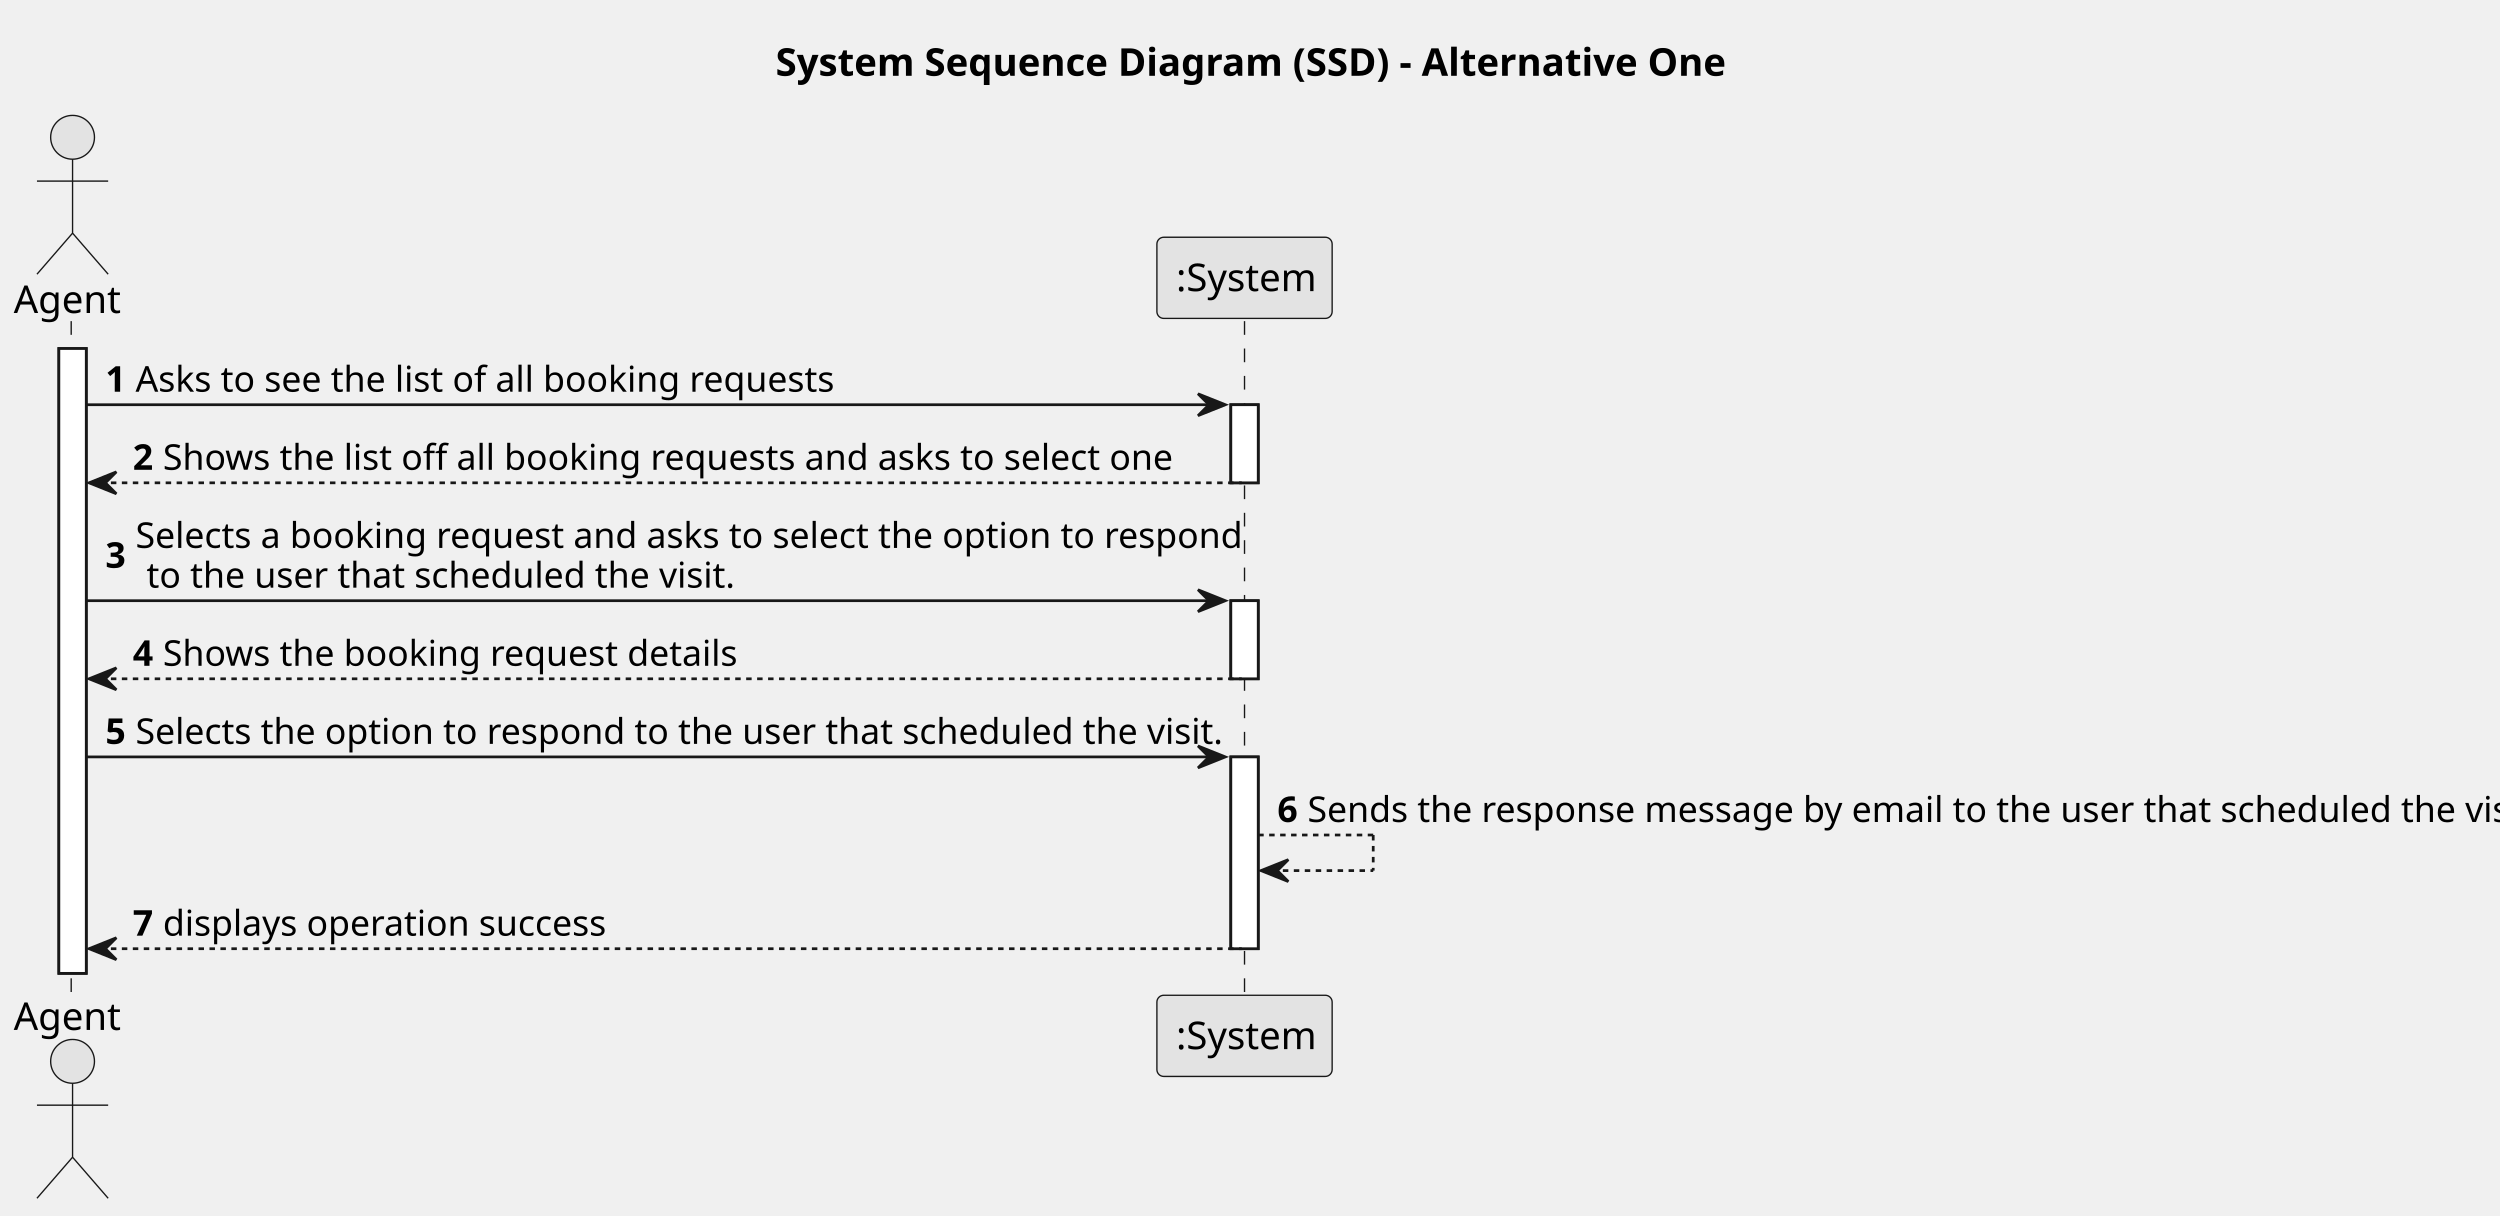
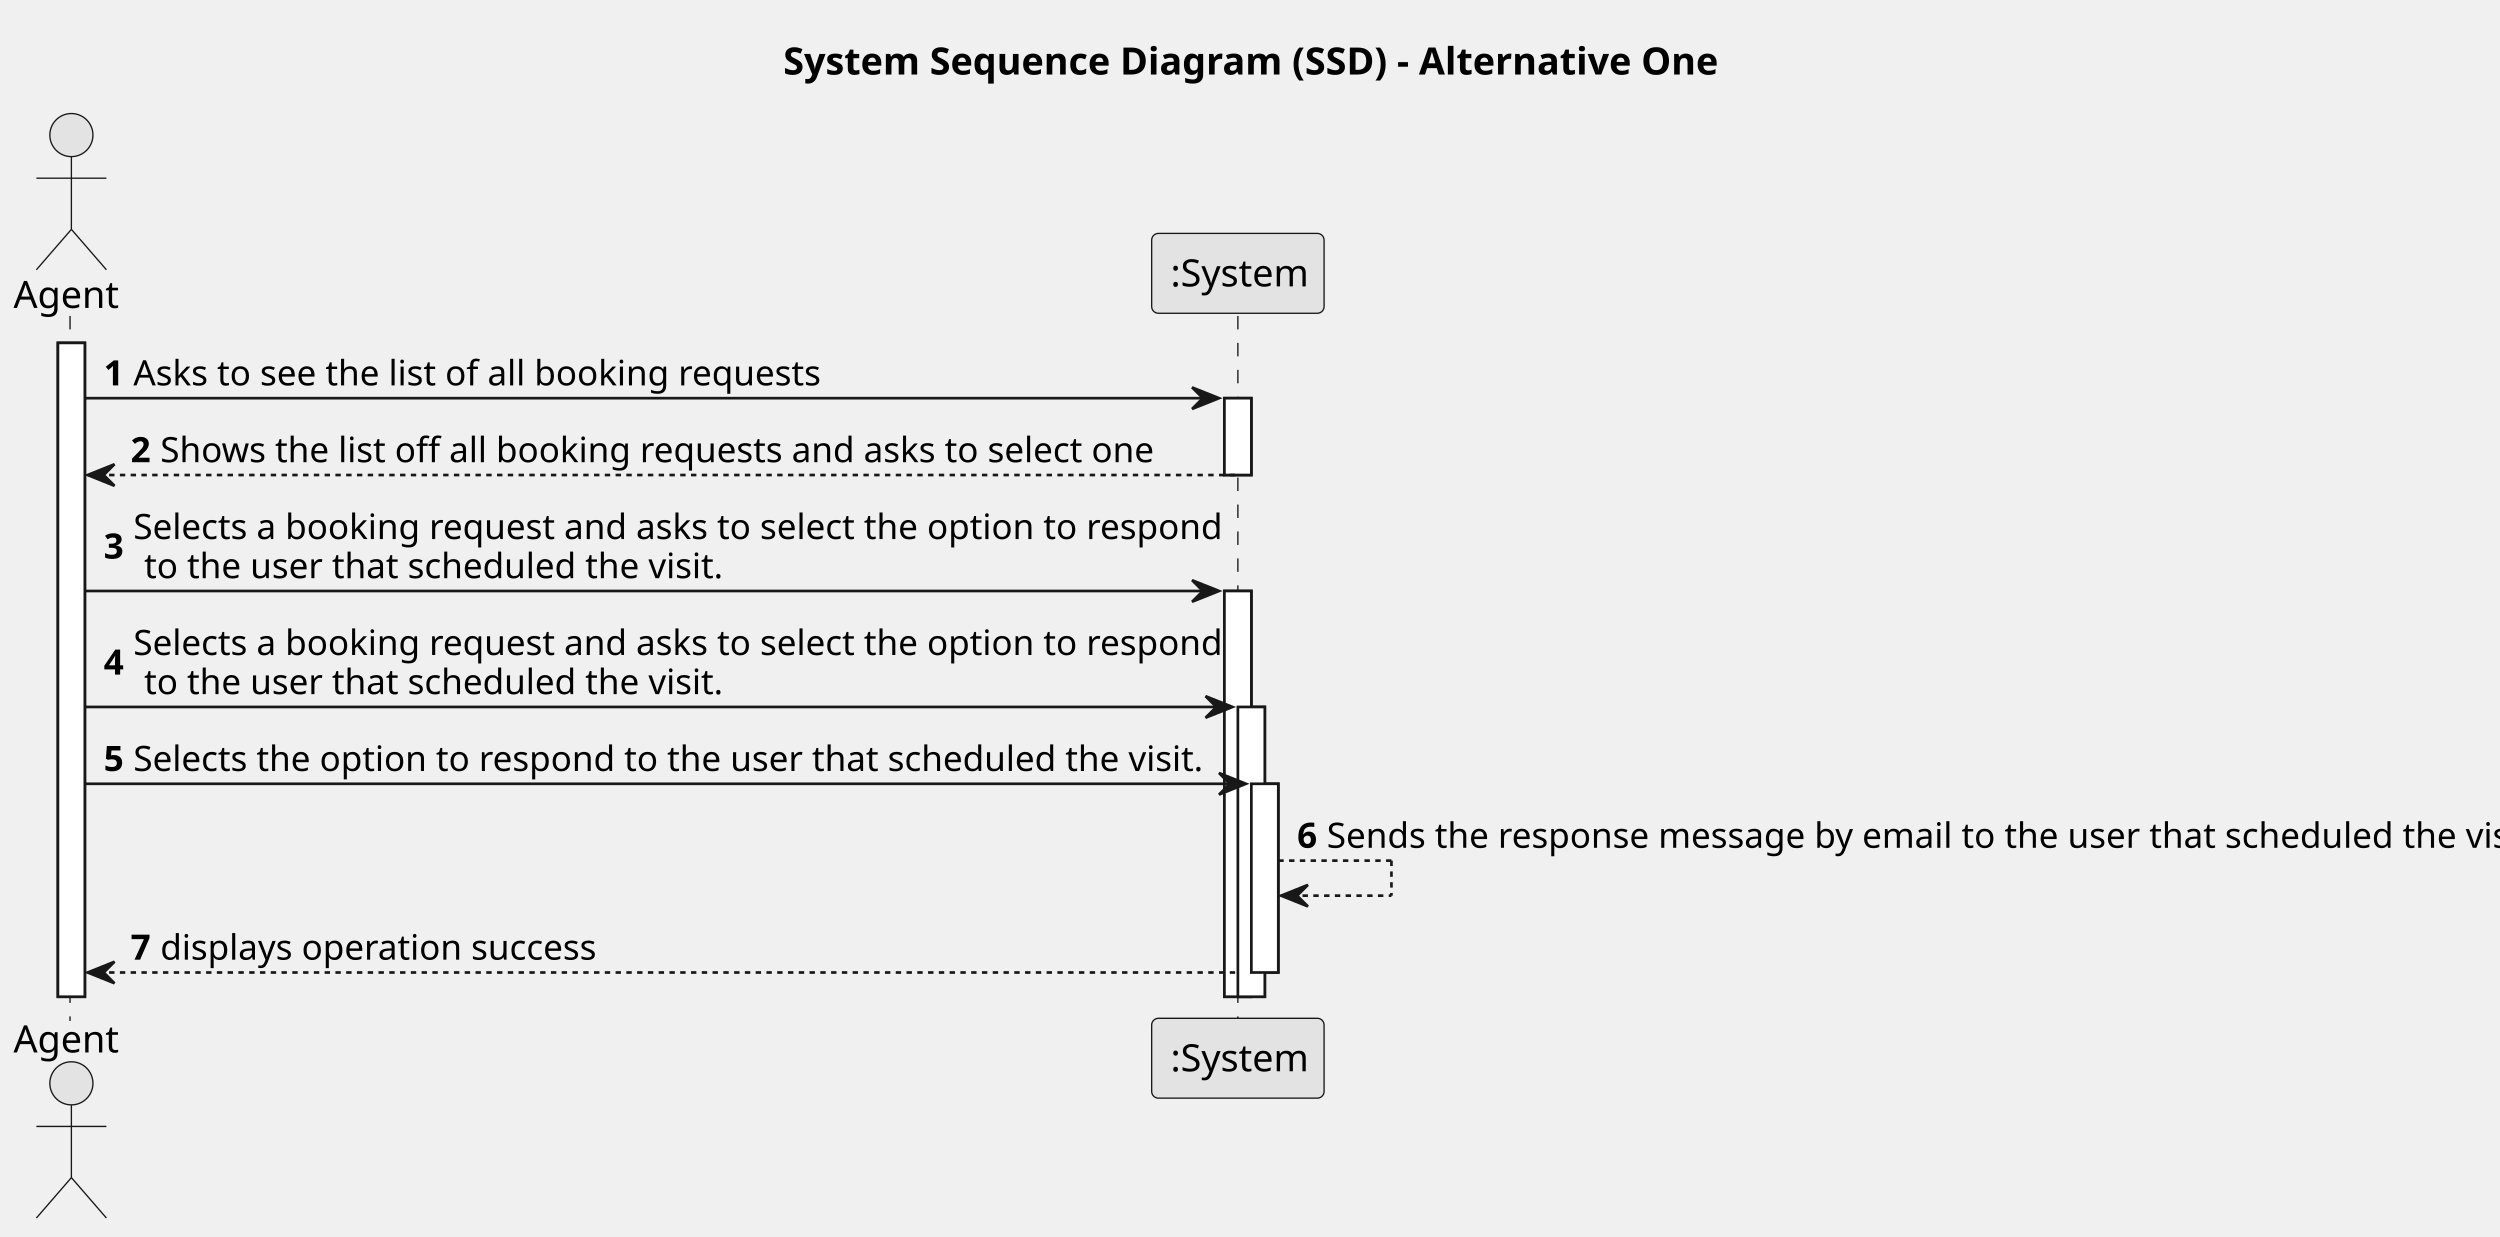
- <svg xmlns="http://www.w3.org/2000/svg" contentStyleType="text/css" height="444px" preserveAspectRatio="none" style="width:913px;height:444px;background:#FFFFFF;" version="1.1" viewBox="0 0 913 444" width="913px" zoomAndPan="magnify">
+ <svg xmlns="http://www.w3.org/2000/svg" contentStyleType="text/css" height="459px" preserveAspectRatio="none" style="width:928px;height:459px;background:#FFFFFF;" version="1.1" viewBox="0 0 928 459" width="928px" zoomAndPan="magnify">
  <defs />
  <g>
-     <text fill="#000000" font-family="sans-serif" font-size="14" font-weight="bold" lengthAdjust="spacing" textLength="351" x="283.25" y="27.674">System Sequence Diagram (SSD) - Alternative One</text>
-     <rect fill="#FFFFFF" height="228.188" style="stroke:#181818;stroke-width:1.0;" width="10" x="21.5" y="127.281" />
-     <rect fill="#FFFFFF" height="28.523" style="stroke:#181818;stroke-width:1.0;" width="10" x="449.5" y="147.805" />
-     <rect fill="#FFFFFF" height="28.523" style="stroke:#181818;stroke-width:1.0;" width="10" x="449.5" y="219.375" />
-     <rect fill="#FFFFFF" height="70.047" style="stroke:#181818;stroke-width:1.0;" width="10" x="449.5" y="276.422" />
-     <line style="stroke:#181818;stroke-width:0.5;stroke-dasharray:5.0,5.0;" x1="26" x2="26" y1="117.281" y2="364.469" />
-     <line style="stroke:#181818;stroke-width:0.5;stroke-dasharray:5.0,5.0;" x1="454.5" x2="454.5" y1="117.281" y2="364.469" />
+     <text fill="#000000" font-family="sans-serif" font-size="14" font-weight="bold" lengthAdjust="spacing" textLength="351" x="290.75" y="27.674">System Sequence Diagram (SSD) - Alternative One</text>
+     <rect fill="#FFFFFF" height="242.711" style="stroke:#181818;stroke-width:1.0;" width="10" x="21.5" y="127.281" />
+     <rect fill="#FFFFFF" height="28.523" style="stroke:#181818;stroke-width:1.0;" width="10" x="454.5" y="147.805" />
+     <rect fill="#FFFFFF" height="150.617" style="stroke:#181818;stroke-width:1.0;" width="10" x="454.5" y="219.375" />
+     <rect fill="#FFFFFF" height="107.57" style="stroke:#181818;stroke-width:1.0;" width="10" x="459.5" y="262.422" />
+     <rect fill="#FFFFFF" height="70.047" style="stroke:#181818;stroke-width:1.0;" width="10" x="464.5" y="290.945" />
+     <line style="stroke:#181818;stroke-width:0.5;stroke-dasharray:5.0,5.0;" x1="26" x2="26" y1="117.281" y2="378.992" />
+     <line style="stroke:#181818;stroke-width:0.5;stroke-dasharray:5.0,5.0;" x1="459.5" x2="459.5" y1="117.281" y2="378.992" />
    <text fill="#000000" font-family="sans-serif" font-size="14" lengthAdjust="spacing" textLength="37" x="5" y="114.314">Agent</text>
    <ellipse cx="26.5" cy="50.141" fill="#E3E3E3" rx="8" ry="8" style="stroke:#181818;stroke-width:0.5;" />
    <path d="M26.5,58.141 L26.5,85.141 M13.5,66.141 L39.5,66.141 M26.5,85.141 L13.5,100.141 M26.5,85.141 L39.5,100.141 " fill="none" style="stroke:#181818;stroke-width:0.5;" />
-     <text fill="#000000" font-family="sans-serif" font-size="14" lengthAdjust="spacing" textLength="37" x="5" y="376.143">Agent</text>
-     <ellipse cx="26.5" cy="387.609" fill="#E3E3E3" rx="8" ry="8" style="stroke:#181818;stroke-width:0.5;" />
-     <path d="M26.5,395.609 L26.5,422.609 M13.5,403.609 L39.5,403.609 M26.5,422.609 L13.5,437.609 M26.5,422.609 L39.5,437.609 " fill="none" style="stroke:#181818;stroke-width:0.5;" />
-     <rect fill="#E3E3E3" height="29.641" rx="2.5" ry="2.5" style="stroke:#181818;stroke-width:0.5;" width="64" x="422.5" y="86.641" />
-     <text fill="#000000" font-family="sans-serif" font-size="14" lengthAdjust="spacing" textLength="50" x="429.5" y="106.314">:System</text>
-     <rect fill="#E3E3E3" height="29.641" rx="2.5" ry="2.5" style="stroke:#181818;stroke-width:0.5;" width="64" x="422.5" y="363.469" />
-     <text fill="#000000" font-family="sans-serif" font-size="14" lengthAdjust="spacing" textLength="50" x="429.5" y="383.143">:System</text>
-     <rect fill="#FFFFFF" height="228.188" style="stroke:#181818;stroke-width:1.0;" width="10" x="21.5" y="127.281" />
-     <rect fill="#FFFFFF" height="28.523" style="stroke:#181818;stroke-width:1.0;" width="10" x="449.5" y="147.805" />
-     <rect fill="#FFFFFF" height="28.523" style="stroke:#181818;stroke-width:1.0;" width="10" x="449.5" y="219.375" />
-     <rect fill="#FFFFFF" height="70.047" style="stroke:#181818;stroke-width:1.0;" width="10" x="449.5" y="276.422" />
-     <polygon fill="#181818" points="437.5,143.805,447.5,147.805,437.5,151.805,441.5,147.805" style="stroke:#181818;stroke-width:1.0;" />
-     <line style="stroke:#181818;stroke-width:1.0;" x1="31.5" x2="443.5" y1="147.805" y2="147.805" />
+     <text fill="#000000" font-family="sans-serif" font-size="14" lengthAdjust="spacing" textLength="37" x="5" y="390.666">Agent</text>
+     <ellipse cx="26.5" cy="402.133" fill="#E3E3E3" rx="8" ry="8" style="stroke:#181818;stroke-width:0.5;" />
+     <path d="M26.5,410.133 L26.5,437.133 M13.5,418.133 L39.5,418.133 M26.5,437.133 L13.5,452.133 M26.5,437.133 L39.5,452.133 " fill="none" style="stroke:#181818;stroke-width:0.5;" />
+     <rect fill="#E3E3E3" height="29.641" rx="2.5" ry="2.5" style="stroke:#181818;stroke-width:0.5;" width="64" x="427.5" y="86.641" />
+     <text fill="#000000" font-family="sans-serif" font-size="14" lengthAdjust="spacing" textLength="50" x="434.5" y="106.314">:System</text>
+     <rect fill="#E3E3E3" height="29.641" rx="2.5" ry="2.5" style="stroke:#181818;stroke-width:0.5;" width="64" x="427.5" y="377.992" />
+     <text fill="#000000" font-family="sans-serif" font-size="14" lengthAdjust="spacing" textLength="50" x="434.5" y="397.666">:System</text>
+     <rect fill="#FFFFFF" height="242.711" style="stroke:#181818;stroke-width:1.0;" width="10" x="21.5" y="127.281" />
+     <rect fill="#FFFFFF" height="28.523" style="stroke:#181818;stroke-width:1.0;" width="10" x="454.5" y="147.805" />
+     <rect fill="#FFFFFF" height="150.617" style="stroke:#181818;stroke-width:1.0;" width="10" x="454.5" y="219.375" />
+     <rect fill="#FFFFFF" height="107.57" style="stroke:#181818;stroke-width:1.0;" width="10" x="459.5" y="262.422" />
+     <rect fill="#FFFFFF" height="70.047" style="stroke:#181818;stroke-width:1.0;" width="10" x="464.5" y="290.945" />
+     <polygon fill="#181818" points="442.5,143.805,452.5,147.805,442.5,151.805,446.5,147.805" style="stroke:#181818;stroke-width:1.0;" />
+     <line style="stroke:#181818;stroke-width:1.0;" x1="31.5" x2="448.5" y1="147.805" y2="147.805" />
    <text fill="#000000" font-family="sans-serif" font-size="13" font-weight="bold" lengthAdjust="spacing" textLength="7" x="38.5" y="143.05">1</text>
    <text fill="#000000" font-family="sans-serif" font-size="13" lengthAdjust="spacing" textLength="247" x="49.5" y="143.05">Asks to see the list of all booking requests</text>
    <polygon fill="#181818" points="42.5,172.328,32.5,176.328,42.5,180.328,38.5,176.328" style="stroke:#181818;stroke-width:1.0;" />
-     <line style="stroke:#181818;stroke-width:1.0;stroke-dasharray:2.0,2.0;" x1="36.5" x2="453.5" y1="176.328" y2="176.328" />
+     <line style="stroke:#181818;stroke-width:1.0;stroke-dasharray:2.0,2.0;" x1="36.5" x2="458.5" y1="176.328" y2="176.328" />
    <text fill="#000000" font-family="sans-serif" font-size="13" font-weight="bold" lengthAdjust="spacing" textLength="7" x="48.5" y="171.573">2</text>
    <text fill="#000000" font-family="sans-serif" font-size="13" lengthAdjust="spacing" textLength="355" x="59.5" y="171.573">Shows the list off all booking requests and asks to select one</text>
-     <polygon fill="#181818" points="437.5,215.375,447.5,219.375,437.5,223.375,441.5,219.375" style="stroke:#181818;stroke-width:1.0;" />
-     <line style="stroke:#181818;stroke-width:1.0;" x1="31.5" x2="443.5" y1="219.375" y2="219.375" />
+     <polygon fill="#181818" points="442.5,215.375,452.5,219.375,442.5,223.375,446.5,219.375" style="stroke:#181818;stroke-width:1.0;" />
+     <line style="stroke:#181818;stroke-width:1.0;" x1="31.5" x2="448.5" y1="219.375" y2="219.375" />
    <text fill="#000000" font-family="sans-serif" font-size="13" font-weight="bold" lengthAdjust="spacing" textLength="7" x="38.5" y="207.358">3</text>
    <text fill="#000000" font-family="sans-serif" font-size="13" lengthAdjust="spacing" textLength="388" x="49.5" y="200.097">Selects a booking request and asks to select the option to respond</text>
    <text fill="#000000" font-family="sans-serif" font-size="13" lengthAdjust="spacing" textLength="203" x="53.5" y="214.62">to the user that scheduled the visit.</text>
-     <polygon fill="#181818" points="42.5,243.898,32.5,247.898,42.5,251.898,38.5,247.898" style="stroke:#181818;stroke-width:1.0;" />
-     <line style="stroke:#181818;stroke-width:1.0;stroke-dasharray:2.0,2.0;" x1="36.5" x2="453.5" y1="247.898" y2="247.898" />
-     <text fill="#000000" font-family="sans-serif" font-size="13" font-weight="bold" lengthAdjust="spacing" textLength="7" x="48.5" y="243.144">4</text>
-     <text fill="#000000" font-family="sans-serif" font-size="13" lengthAdjust="spacing" textLength="199" x="59.5" y="243.144">Shows the booking request details</text>
-     <polygon fill="#181818" points="437.5,272.422,447.5,276.422,437.5,280.422,441.5,276.422" style="stroke:#181818;stroke-width:1.0;" />
-     <line style="stroke:#181818;stroke-width:1.0;" x1="31.5" x2="443.5" y1="276.422" y2="276.422" />
-     <text fill="#000000" font-family="sans-serif" font-size="13" font-weight="bold" lengthAdjust="spacing" textLength="7" x="38.5" y="271.667">5</text>
-     <text fill="#000000" font-family="sans-serif" font-size="13" lengthAdjust="spacing" textLength="377" x="49.5" y="271.667">Selects the option to respond to the user that scheduled the visit.</text>
-     <line style="stroke:#181818;stroke-width:1.0;stroke-dasharray:2.0,2.0;" x1="459.5" x2="501.5" y1="304.945" y2="304.945" />
-     <line style="stroke:#181818;stroke-width:1.0;stroke-dasharray:2.0,2.0;" x1="501.5" x2="501.5" y1="304.945" y2="317.945" />
-     <line style="stroke:#181818;stroke-width:1.0;stroke-dasharray:2.0,2.0;" x1="460.5" x2="501.5" y1="317.945" y2="317.945" />
-     <polygon fill="#181818" points="470.5,313.945,460.5,317.945,470.5,321.945,466.5,317.945" style="stroke:#181818;stroke-width:1.0;" />
-     <text fill="#000000" font-family="sans-serif" font-size="13" font-weight="bold" lengthAdjust="spacing" textLength="7" x="466.5" y="300.19">6</text>
-     <text fill="#000000" font-family="sans-serif" font-size="13" lengthAdjust="spacing" textLength="429" x="477.5" y="300.19">Sends the response message by email to the user that scheduled the visit</text>
-     <polygon fill="#181818" points="42.5,342.469,32.5,346.469,42.5,350.469,38.5,346.469" style="stroke:#181818;stroke-width:1.0;" />
-     <line style="stroke:#181818;stroke-width:1.0;stroke-dasharray:2.0,2.0;" x1="36.5" x2="453.5" y1="346.469" y2="346.469" />
-     <text fill="#000000" font-family="sans-serif" font-size="13" font-weight="bold" lengthAdjust="spacing" textLength="7" x="48.5" y="341.714">7</text>
-     <text fill="#000000" font-family="sans-serif" font-size="13" lengthAdjust="spacing" textLength="158" x="59.5" y="341.714">displays operation success</text>
+     <polygon fill="#181818" points="447.5,258.422,457.5,262.422,447.5,266.422,451.5,262.422" style="stroke:#181818;stroke-width:1.0;" />
+     <line style="stroke:#181818;stroke-width:1.0;" x1="31.5" x2="453.5" y1="262.422" y2="262.422" />
+     <text fill="#000000" font-family="sans-serif" font-size="13" font-weight="bold" lengthAdjust="spacing" textLength="7" x="38.5" y="250.405">4</text>
+     <text fill="#000000" font-family="sans-serif" font-size="13" lengthAdjust="spacing" textLength="388" x="49.5" y="243.144">Selects a booking request and asks to select the option to respond</text>
+     <text fill="#000000" font-family="sans-serif" font-size="13" lengthAdjust="spacing" textLength="203" x="53.5" y="257.667">to the user that scheduled the visit.</text>
+     <polygon fill="#181818" points="452.5,286.945,462.5,290.945,452.5,294.945,456.5,290.945" style="stroke:#181818;stroke-width:1.0;" />
+     <line style="stroke:#181818;stroke-width:1.0;" x1="31.5" x2="458.5" y1="290.945" y2="290.945" />
+     <text fill="#000000" font-family="sans-serif" font-size="13" font-weight="bold" lengthAdjust="spacing" textLength="7" x="38.5" y="286.19">5</text>
+     <text fill="#000000" font-family="sans-serif" font-size="13" lengthAdjust="spacing" textLength="377" x="49.5" y="286.19">Selects the option to respond to the user that scheduled the visit.</text>
+     <line style="stroke:#181818;stroke-width:1.0;stroke-dasharray:2.0,2.0;" x1="474.5" x2="516.5" y1="319.469" y2="319.469" />
+     <line style="stroke:#181818;stroke-width:1.0;stroke-dasharray:2.0,2.0;" x1="516.5" x2="516.5" y1="319.469" y2="332.469" />
+     <line style="stroke:#181818;stroke-width:1.0;stroke-dasharray:2.0,2.0;" x1="475.5" x2="516.5" y1="332.469" y2="332.469" />
+     <polygon fill="#181818" points="485.5,328.469,475.5,332.469,485.5,336.469,481.5,332.469" style="stroke:#181818;stroke-width:1.0;" />
+     <text fill="#000000" font-family="sans-serif" font-size="13" font-weight="bold" lengthAdjust="spacing" textLength="7" x="481.5" y="314.714">6</text>
+     <text fill="#000000" font-family="sans-serif" font-size="13" lengthAdjust="spacing" textLength="429" x="492.5" y="314.714">Sends the response message by email to the user that scheduled the visit</text>
+     <polygon fill="#181818" points="42.5,356.992,32.5,360.992,42.5,364.992,38.5,360.992" style="stroke:#181818;stroke-width:1.0;" />
+     <line style="stroke:#181818;stroke-width:1.0;stroke-dasharray:2.0,2.0;" x1="36.5" x2="458.5" y1="360.992" y2="360.992" />
+     <text fill="#000000" font-family="sans-serif" font-size="13" font-weight="bold" lengthAdjust="spacing" textLength="7" x="48.5" y="356.237">7</text>
+     <text fill="#000000" font-family="sans-serif" font-size="13" lengthAdjust="spacing" textLength="158" x="59.5" y="356.237">displays operation success</text>
  </g>
</svg>
